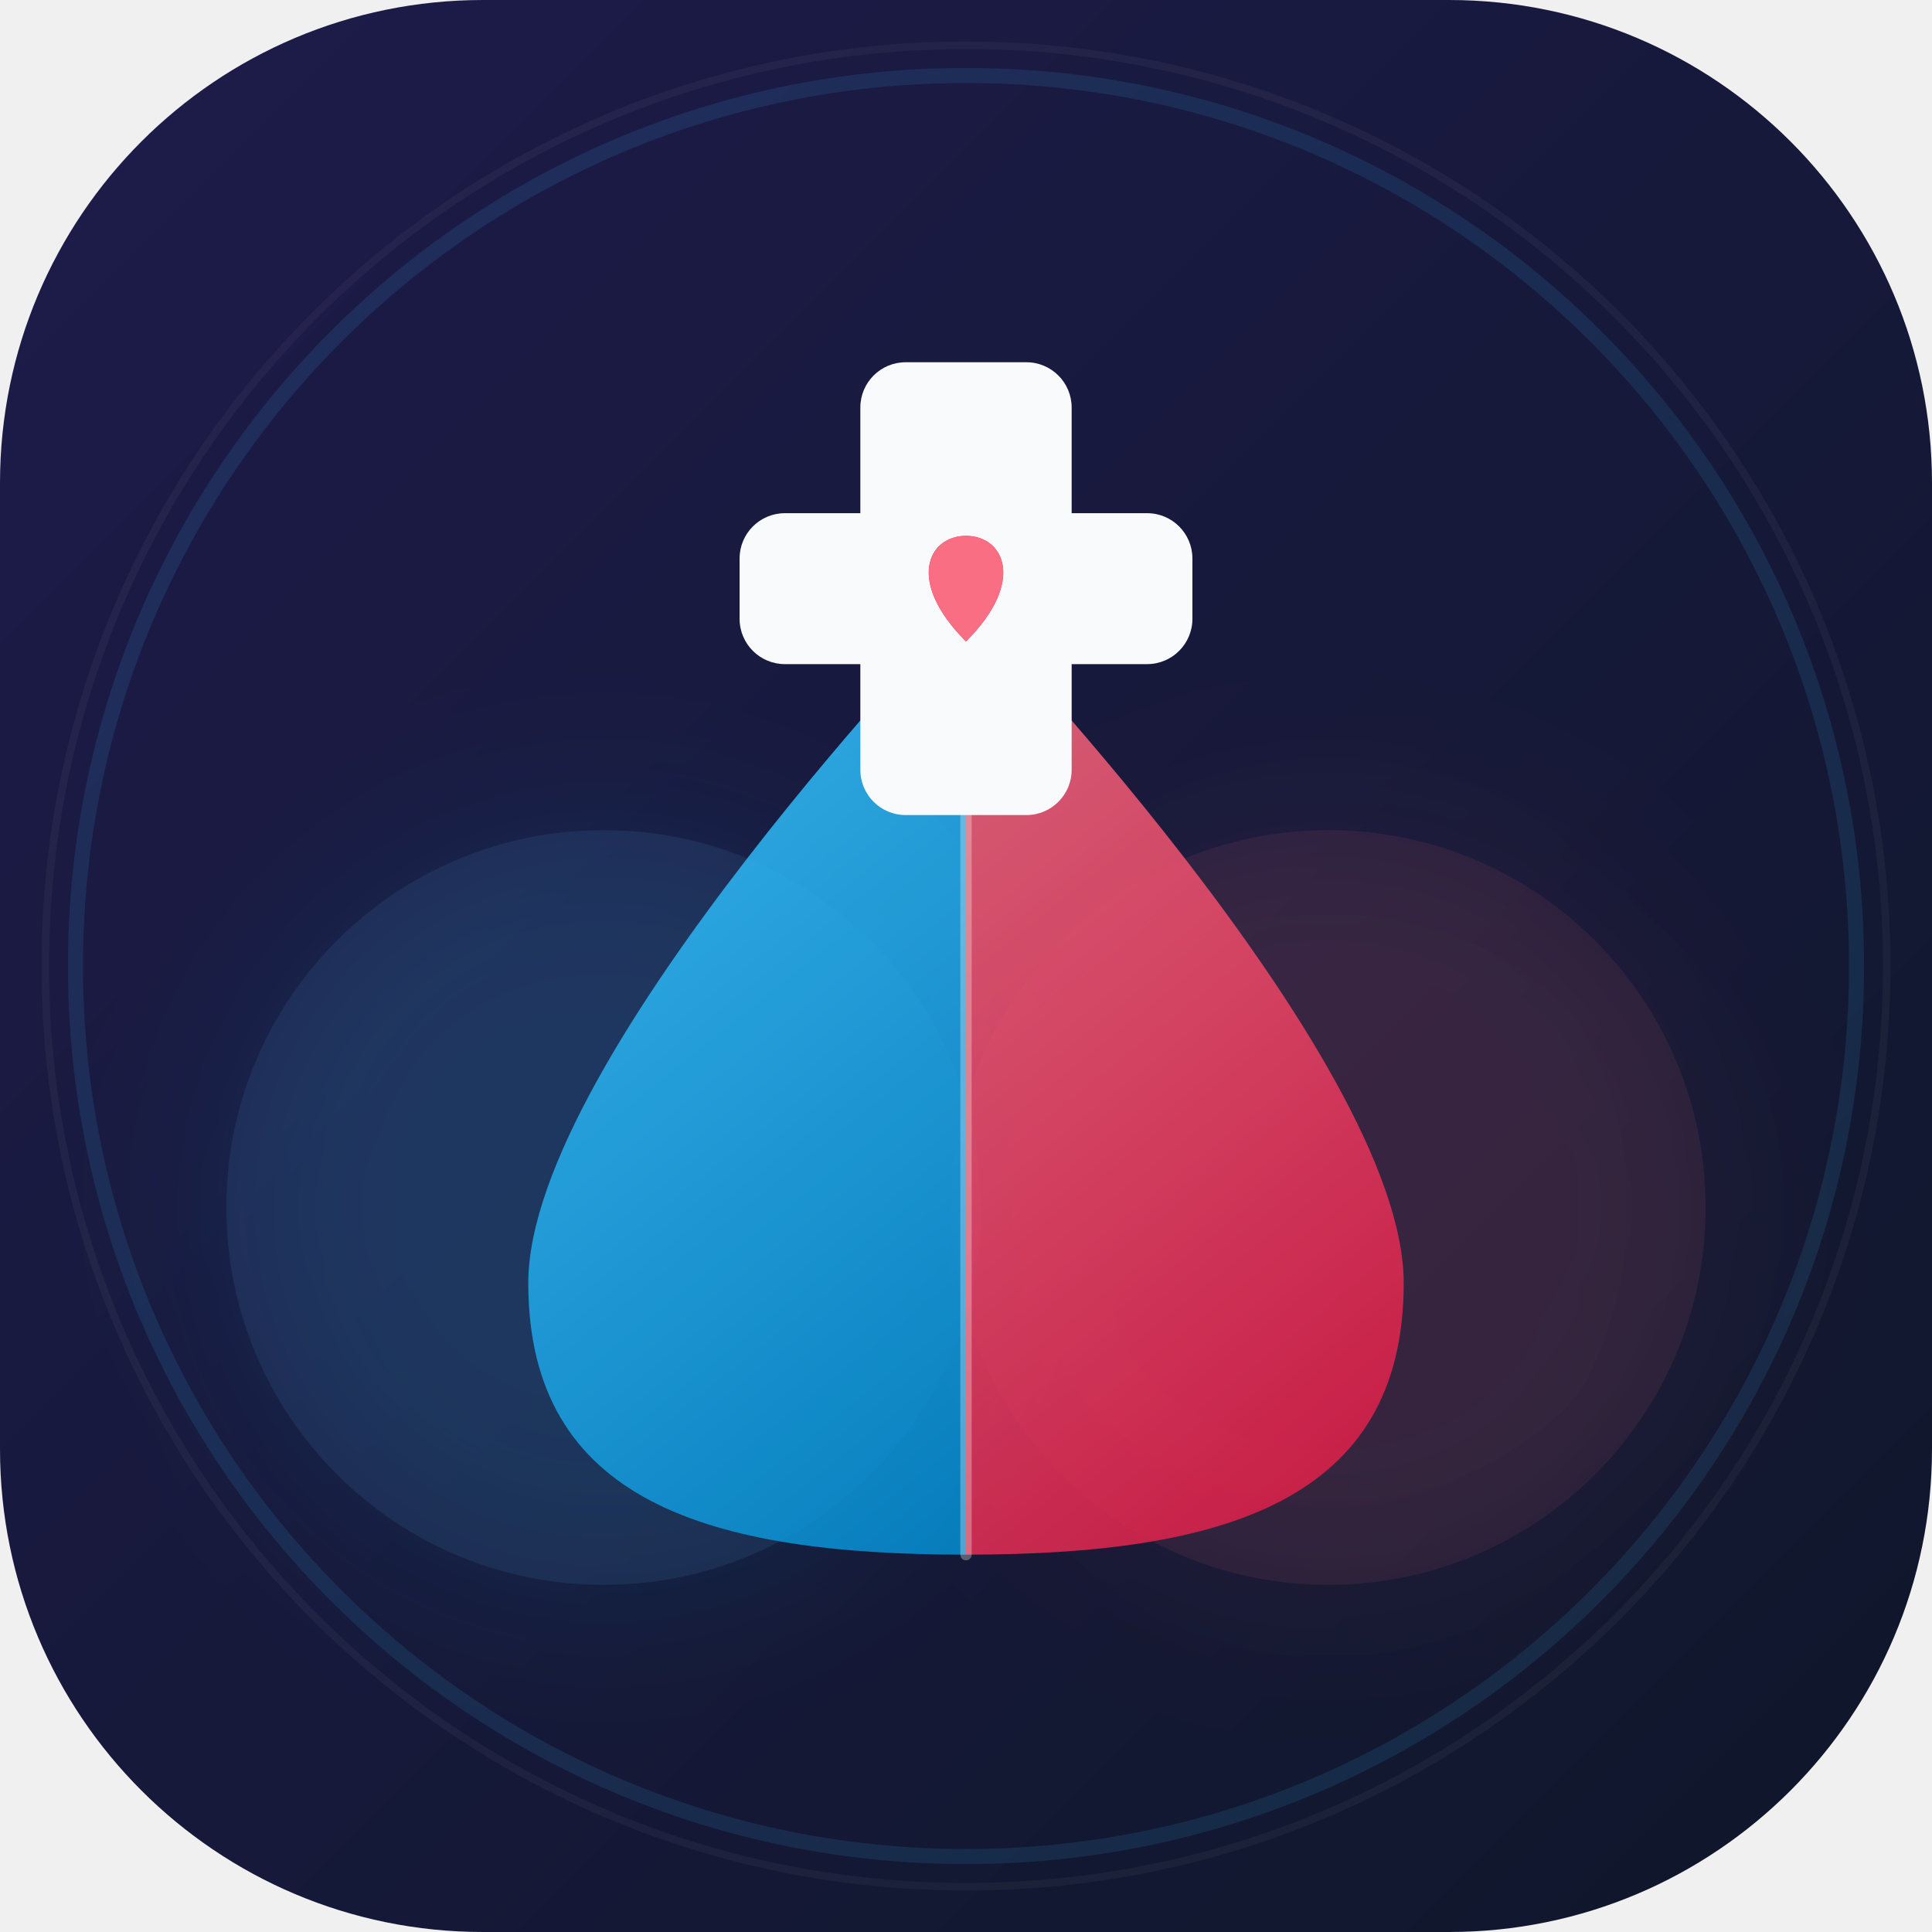
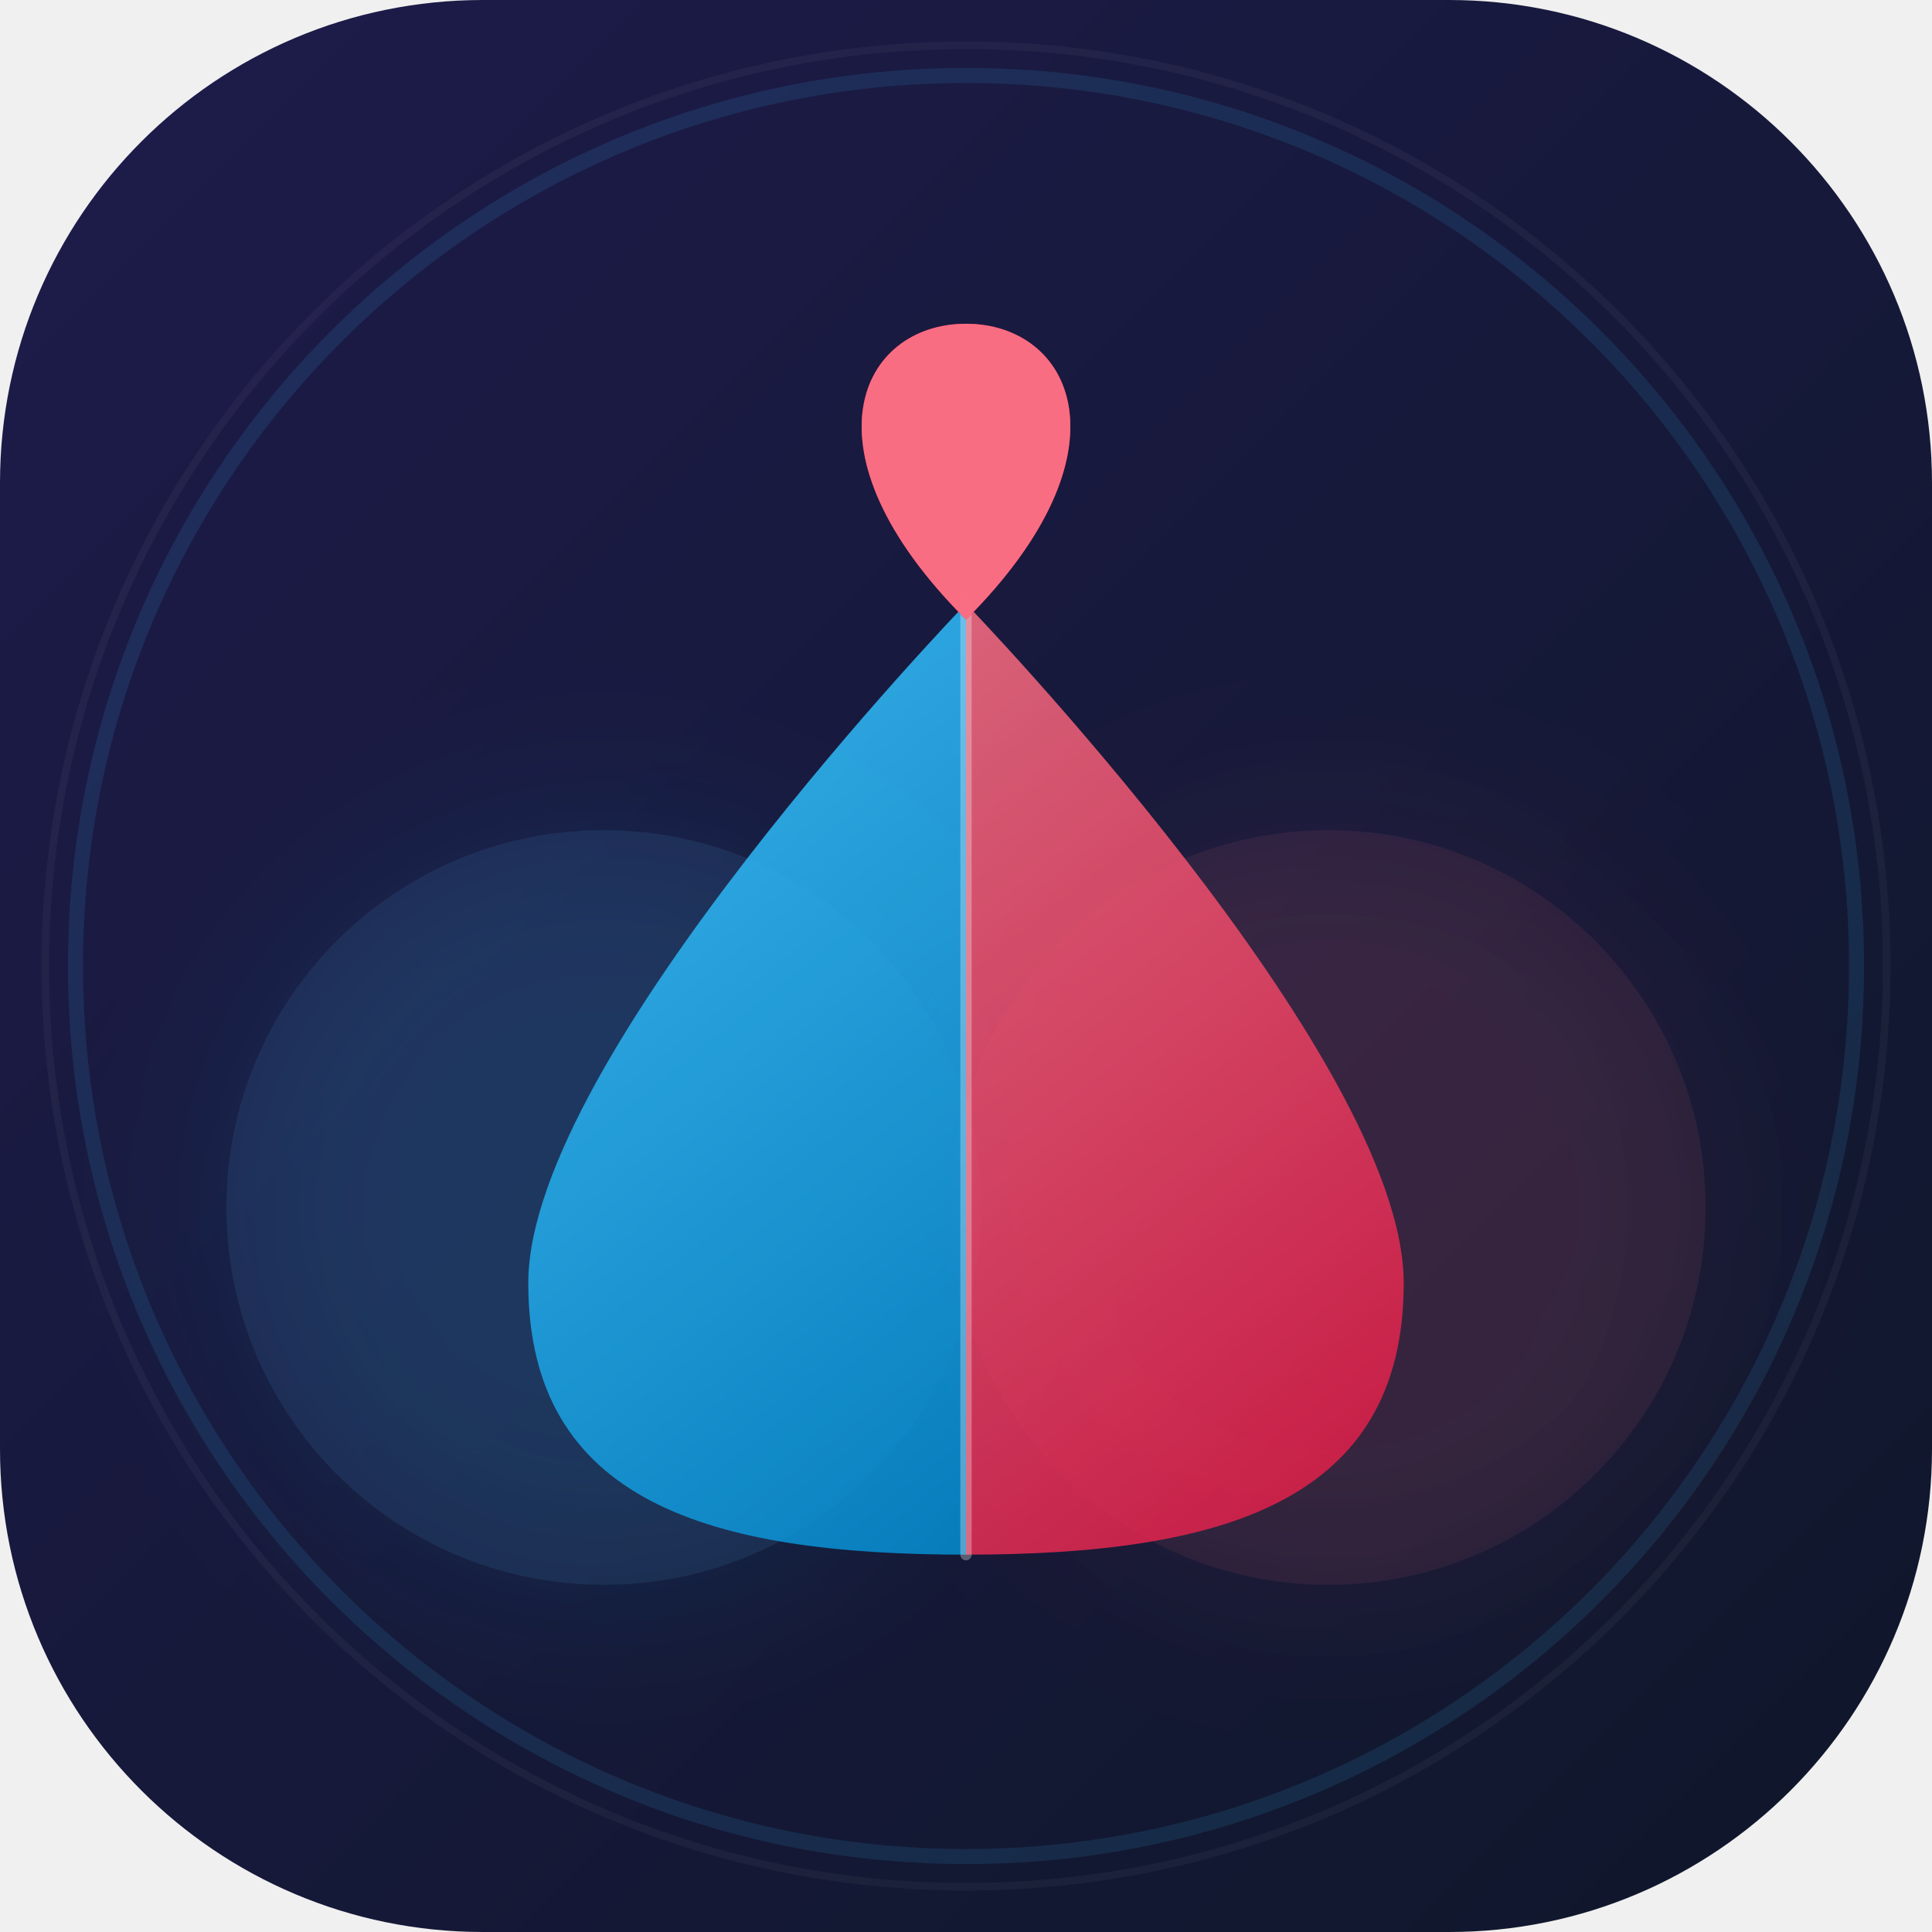
<svg xmlns="http://www.w3.org/2000/svg" width="512" height="512" viewBox="0 0 512 512" fill="none">
  <defs>
    <linearGradient id="bg-grad" x1="0" y1="0" x2="512" y2="512" gradientUnits="userSpaceOnUse">
      <stop offset="0%" stop-color="#1E1B4B" />
      <stop offset="100%" stop-color="#0F172A" />
    </linearGradient>
    <linearGradient id="primary-drop" x1="160" y1="180" x2="320" y2="380" gradientUnits="userSpaceOnUse">
      <stop offset="0%" stop-color="#38BDF8" />
      <stop offset="100%" stop-color="#0284C7" />
    </linearGradient>
    <linearGradient id="secondary-drop" x1="220" y1="180" x2="380" y2="380" gradientUnits="userSpaceOnUse">
      <stop offset="0%" stop-color="#FB7185" />
      <stop offset="100%" stop-color="#E11D48" />
    </linearGradient>
    <filter id="glow" x="-20%" y="-20%" width="140%" height="140%" filterUnits="userSpaceOnUse">
      <feGaussianBlur stdDeviation="24" result="blur" />
      <feComposite in="SourceGraphic" in2="blur" operator="over" />
    </filter>
    <linearGradient id="cross-grad" x1="200" y1="120" x2="312" y2="232" gradientUnits="userSpaceOnUse">
      <stop offset="0%" stop-color="#F8FAFC" />
      <stop offset="100%" stop-color="#E2E8F0" />
    </linearGradient>
  </defs>
  <rect width="512" height="512" rx="128" fill="url(#bg-grad)" />
  <circle cx="256" cy="256" r="236" stroke="#38BDF8" stroke-width="4" stroke-opacity="0.12" />
  <circle cx="256" cy="256" r="244" stroke="#ffffff" stroke-width="2" stroke-opacity="0.04" />
  <circle cx="160" cy="320" r="100" fill="#38BDF8" fill-opacity="0.1" filter="url(#glow)" />
  <circle cx="352" cy="320" r="100" fill="#FB7185" fill-opacity="0.08" filter="url(#glow)" />
  <path d="M 256 160 C 256 160 140 280 140 340 C 140 398 188 412 256 412 Z" fill="url(#primary-drop)" opacity="0.9" />
  <path d="M 256 160 C 256 160 372 280 372 340 C 372 398 324 412 256 412 Z" fill="url(#secondary-drop)" opacity="0.85" />
  <path d="M 256 160 V 412" stroke="#FFFFFF" stroke-opacity="0.3" stroke-width="3" stroke-linecap="round" />
-   <g transform="translate(196, 96)">
-     <path d="M 44 0 H 76 a 12 12 0 0 1 12 12 V 40 H 108 a 12 12 0 0 1 12 12 V 68 a 12 12 0 0 1 -12 12 H 88 V 108 a 12 12 0 0 1 -12 12 H 44 a 12 12 0 0 1 -12 -12 V 80 H 12 a 12 12 0 0 1 -12 -12 V 52 a 12 12 0 0 1 12 -12 H 32 V 12 a 12 12 0 0 1 12 -12 Z" fill="url(#cross-grad)" />
+   <g transform="translate(256, 125) scale(2.8) translate(-60, -60)">
    <path d="M 60 74 C 44 58 50 46 60 46 C 70 46 76 58 60 74 Z" fill="#E11D48" opacity="0.95" />
    <path d="M 60 74 C 76 58 70 46 60 46 C 50 46 44 58 60 74 Z" fill="#FB7185" opacity="0.95" />
  </g>
</svg>
